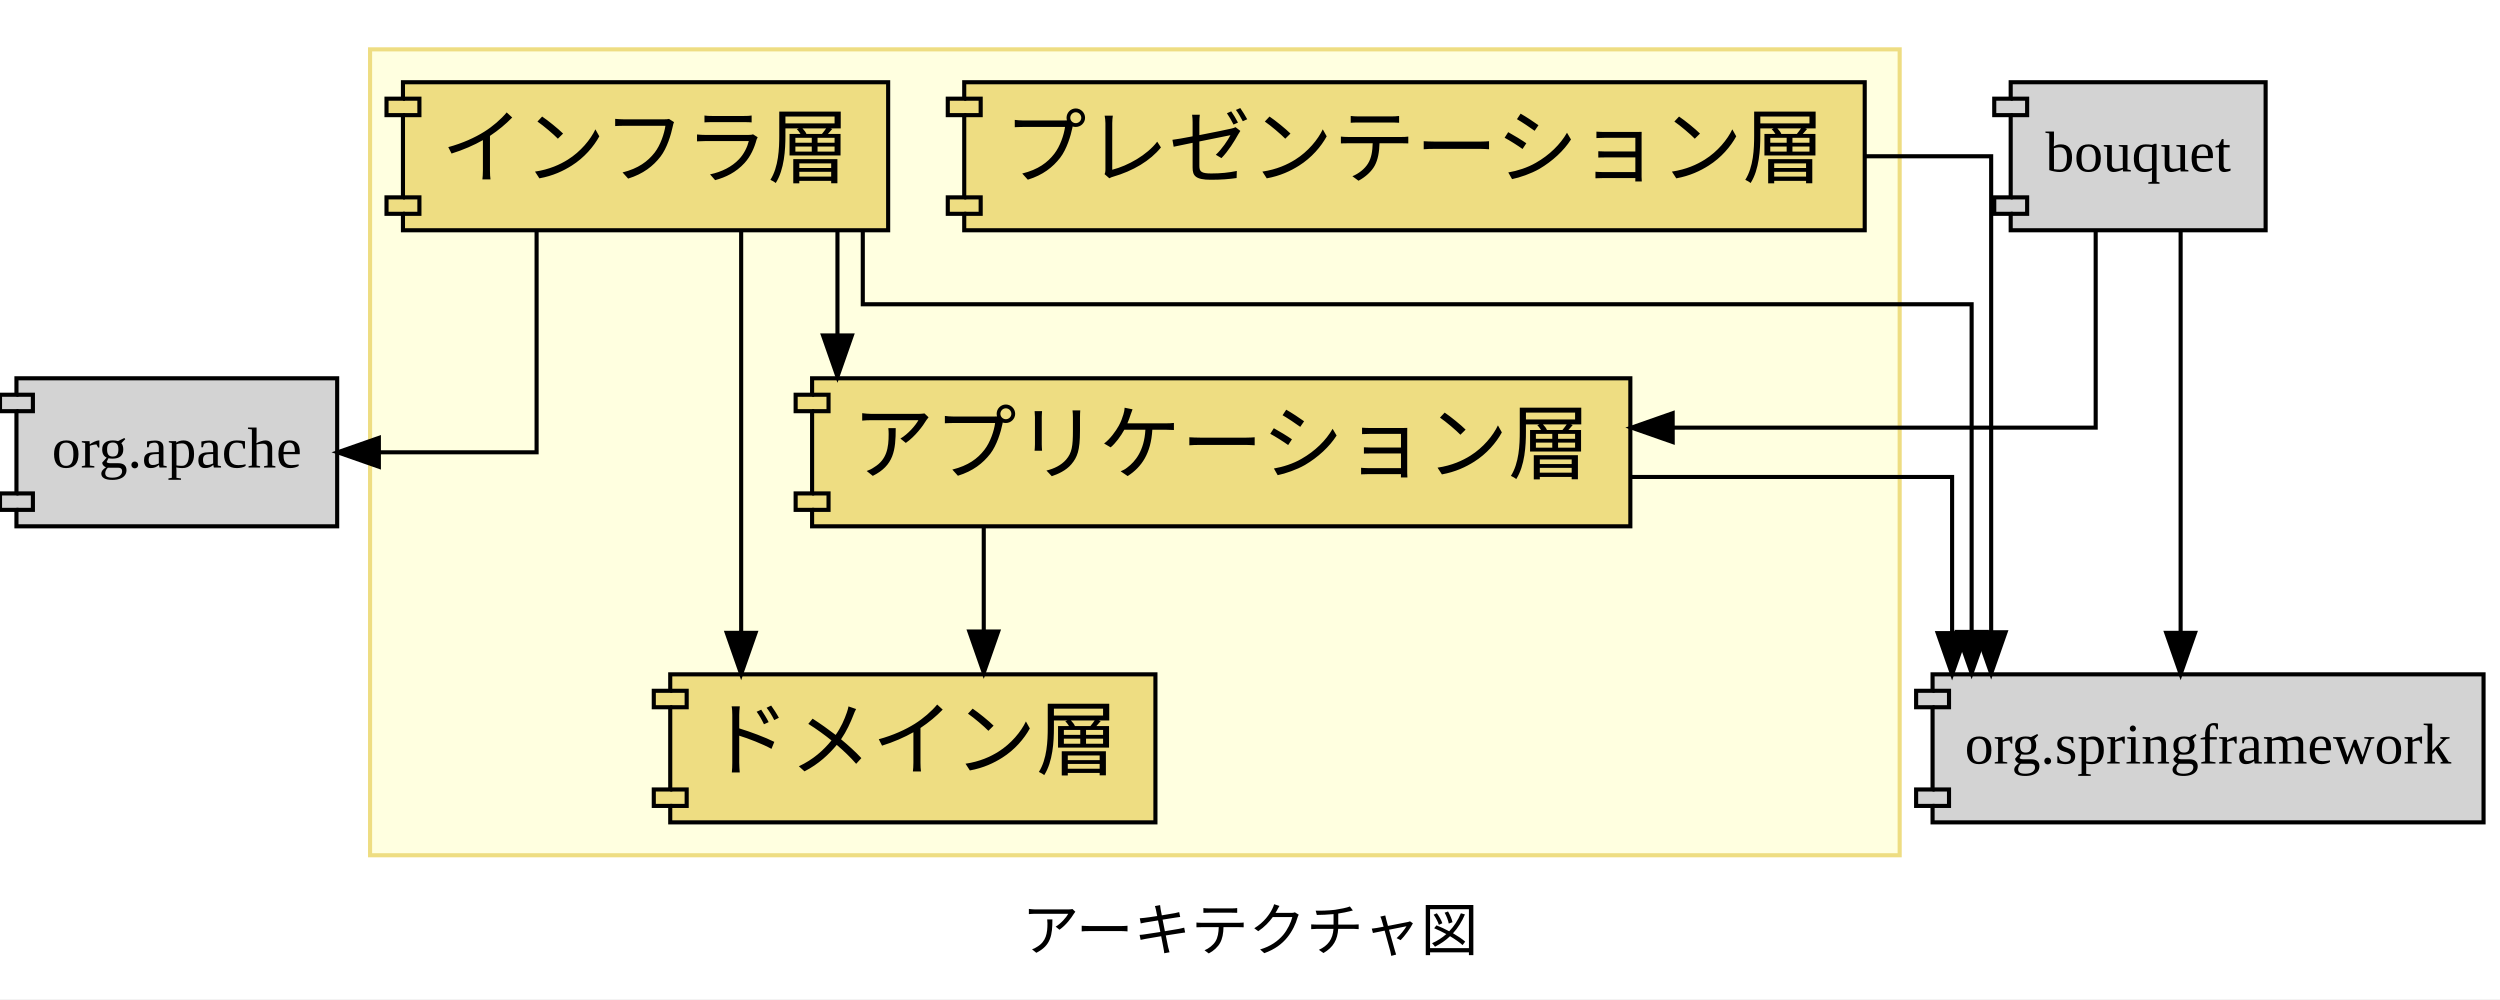
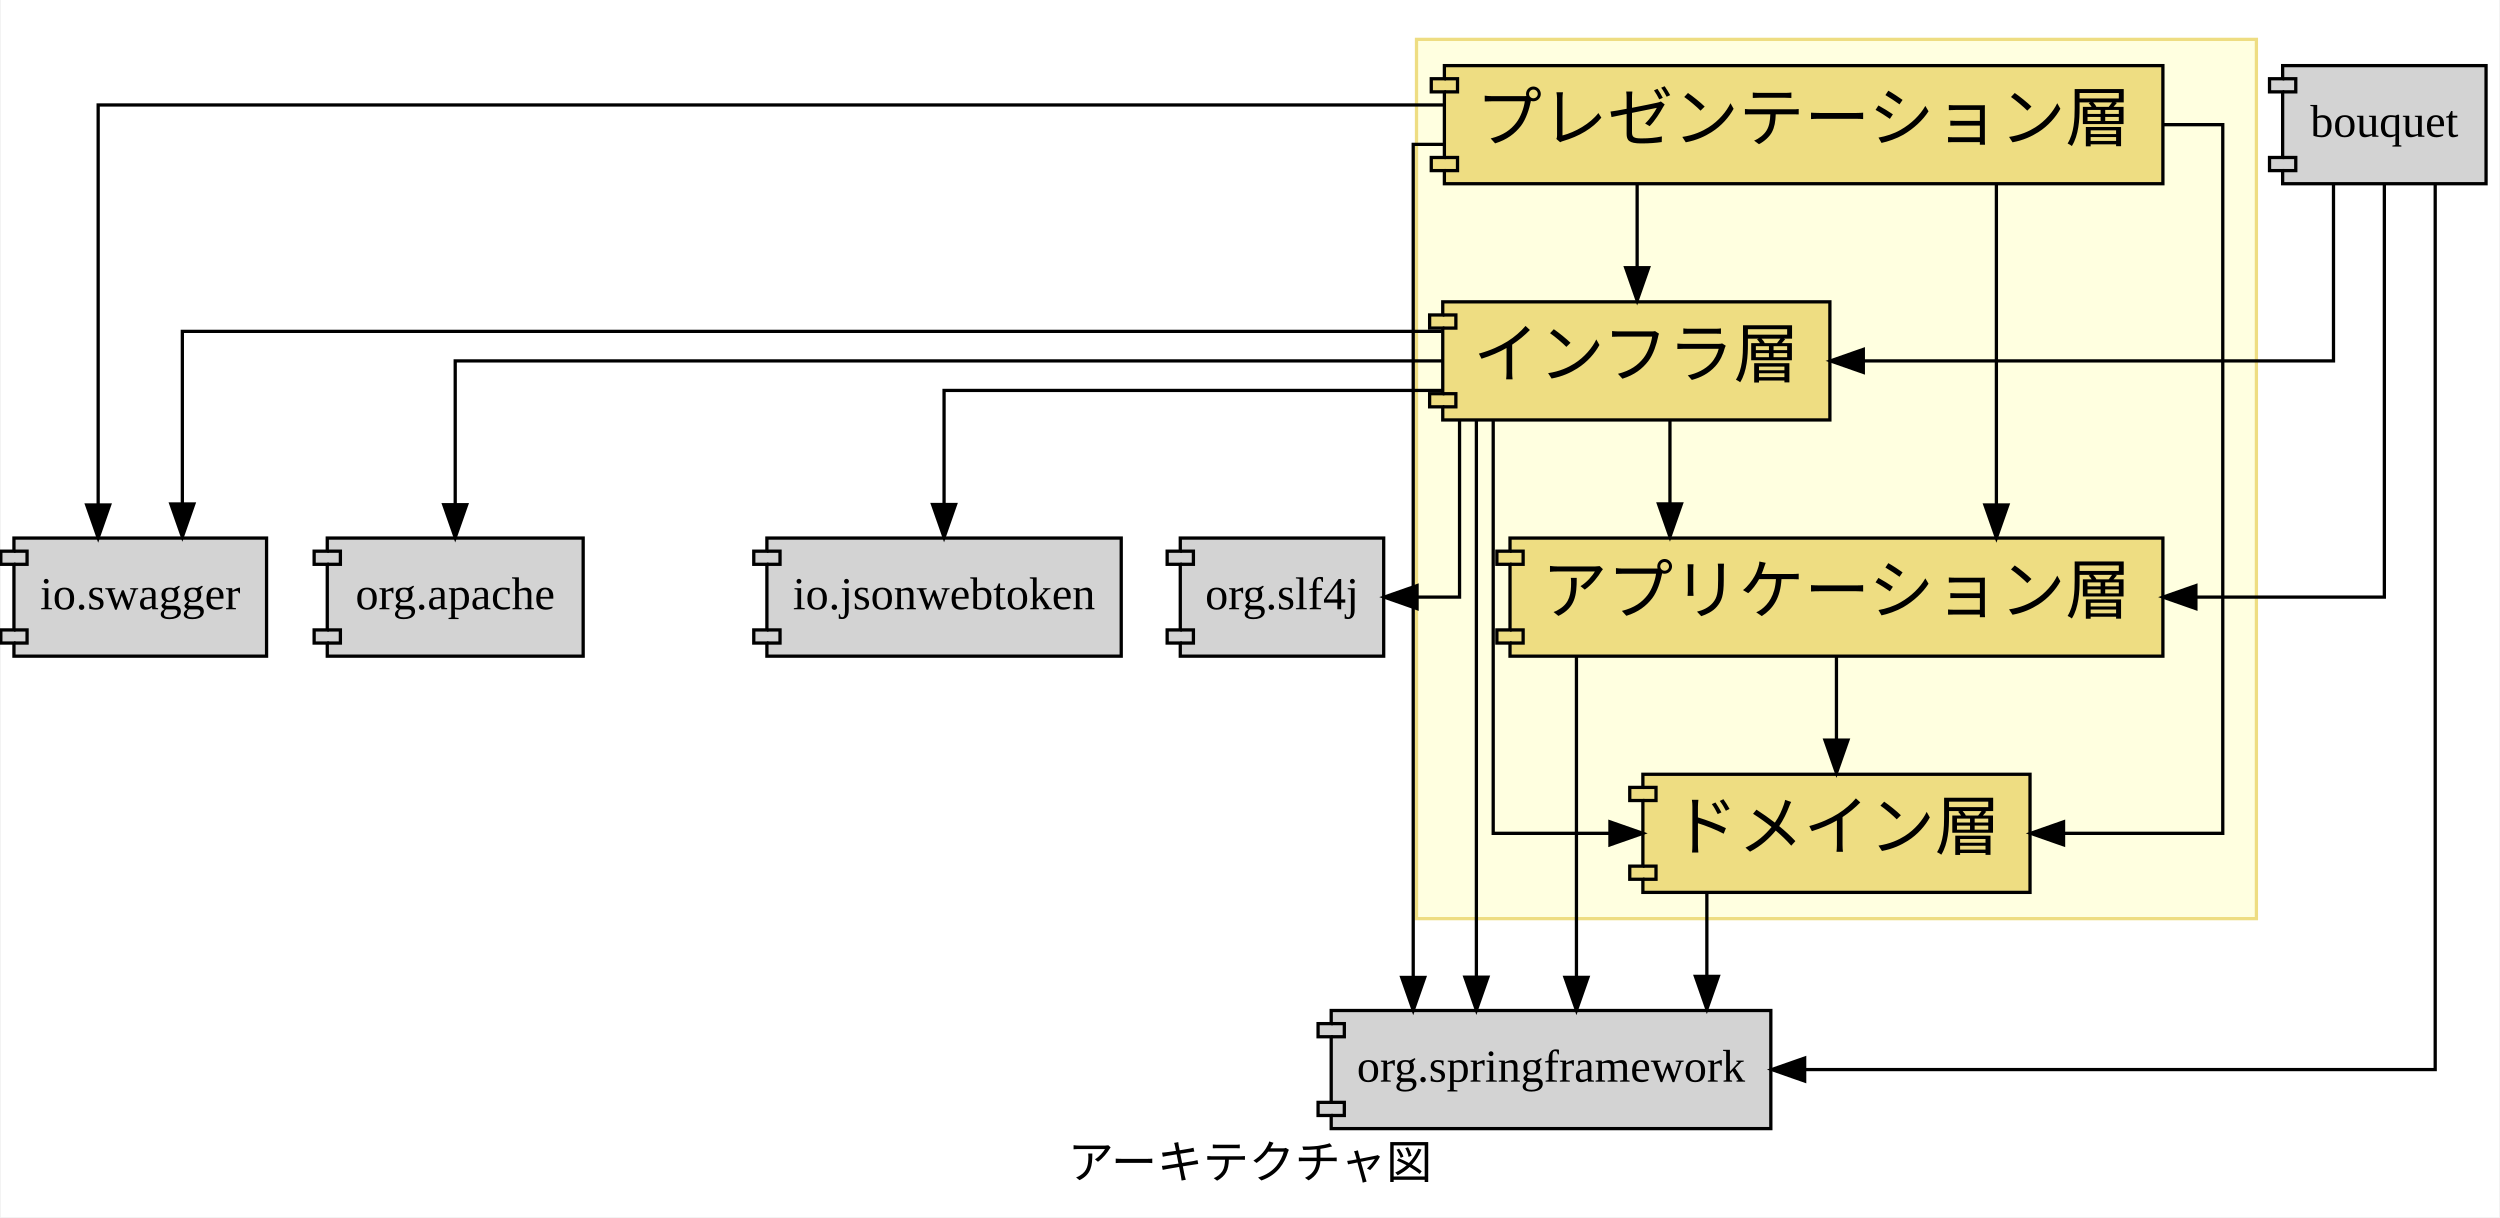
- <svg xmlns="http://www.w3.org/2000/svg" width="608pt" height="243pt" viewBox="0.00 0.00 608.00 243.00">
-   <g id="graph0" class="graph" transform="scale(1 1) rotate(0) translate(4 239)">
-     <polygon fill="white" stroke="transparent" points="-4,4 -4,-239 604,-239 604,4 -4,4" />
-     <text text-anchor="middle" x="300" y="-7.8" font-family="Times New Roman,serif" font-size="14.00">アーキテクチャ図
+ <svg xmlns="http://www.w3.org/2000/svg" width="762pt" height="371pt" viewBox="0.00 0.00 761.50 371.00">
+   <g id="graph0" class="graph" transform="scale(1 1) rotate(0) translate(4 367)">
+     <polygon fill="white" stroke="transparent" points="-4,4 -4,-367 757.5,-367 757.5,4 -4,4" />
+     <text text-anchor="middle" x="376.75" y="-7.8" font-family="Times New Roman,serif" font-size="14.00">アーキテクチャ図
        </text>
    <g id="clust1" class="cluster">
-       <polygon fill="lightyellow" stroke="#eedd82" points="86,-31 86,-227 458,-227 458,-31 86,-31" />
+       <polygon fill="lightyellow" stroke="#eedd82" points="427.5,-87 427.5,-355 683.5,-355 683.5,-87 427.5,-87" />
    </g>
    <g id="node1" class="node">
-       <polygon fill="#eedd82" stroke="black" points="392.5,-147 193.5,-147 193.5,-143 189.5,-143 189.5,-139 193.5,-139 193.5,-119 189.5,-119 189.5,-115 193.5,-115 193.5,-111 392.5,-111 392.5,-147" />
-       <polyline fill="none" stroke="black" points="193.5,-143 197.5,-143 197.5,-139 193.5,-139 " />
-       <polyline fill="none" stroke="black" points="193.5,-119 197.5,-119 197.5,-115 193.5,-115 " />
-       <text text-anchor="middle" x="293" y="-124" font-family="Times New Roman,serif" font-size="20.00">
+       <polygon fill="#eedd82" stroke="black" points="655,-203 456,-203 456,-199 452,-199 452,-195 456,-195 456,-175 452,-175 452,-171 456,-171 456,-167 655,-167 655,-203" />
+       <polyline fill="none" stroke="black" points="456,-199 460,-199 460,-195 456,-195 " />
+       <polyline fill="none" stroke="black" points="456,-175 460,-175 460,-171 456,-171 " />
+       <text text-anchor="middle" x="555.5" y="-180" font-family="Times New Roman,serif" font-size="20.00">
                アプリケーション層
            </text>
    </g>
    <g id="node2" class="node">
-       <polygon fill="#eedd82" stroke="black" points="277,-75 159,-75 159,-71 155,-71 155,-67 159,-67 159,-47 155,-47 155,-43 159,-43 159,-39 277,-39 277,-75" />
-       <polyline fill="none" stroke="black" points="159,-71 163,-71 163,-67 159,-67 " />
-       <polyline fill="none" stroke="black" points="159,-47 163,-47 163,-43 159,-43 " />
-       <text text-anchor="middle" x="218" y="-52" font-family="Times New Roman,serif" font-size="20.00">ドメイン層
+       <polygon fill="#eedd82" stroke="black" points="614.5,-131 496.5,-131 496.5,-127 492.5,-127 492.5,-123 496.5,-123 496.5,-103 492.5,-103 492.5,-99 496.5,-99 496.5,-95 614.5,-95 614.5,-131" />
+       <polyline fill="none" stroke="black" points="496.5,-127 500.5,-127 500.5,-123 496.5,-123 " />
+       <polyline fill="none" stroke="black" points="496.5,-103 500.5,-103 500.5,-99 496.5,-99 " />
+       <text text-anchor="middle" x="555.5" y="-108" font-family="Times New Roman,serif" font-size="20.00">ドメイン層
+             </text>
+     </g>
+     <g id="edge18" class="edge">
+       <path fill="none" stroke="black" d="M555.5,-166.83C555.5,-166.83 555.5,-141.41 555.5,-141.41" />
+       <polygon fill="black" stroke="black" points="559,-141.41 555.5,-131.41 552,-141.41 559,-141.41" />
+     </g>
+     <g id="node5" class="node">
+       <polygon fill="lightgrey" stroke="black" points="535.5,-59 401.5,-59 401.5,-55 397.5,-55 397.5,-51 401.5,-51 401.5,-31 397.5,-31 397.5,-27 401.5,-27 401.5,-23 535.5,-23 535.5,-59" />
+       <polyline fill="none" stroke="black" points="401.5,-55 405.5,-55 405.5,-51 401.5,-51 " />
+       <polyline fill="none" stroke="black" points="401.5,-31 405.5,-31 405.5,-27 401.5,-27 " />
+       <text text-anchor="middle" x="468.5" y="-37.3" font-family="Times New Roman,serif" font-size="14.00">
+                 org.springframework
+             </text>
+     </g>
+     <g id="edge13" class="edge">
+       <path fill="none" stroke="black" d="M476.25,-166.76C476.25,-166.76 476.25,-69.09 476.25,-69.09" />
+       <polygon fill="black" stroke="black" points="479.75,-69.09 476.25,-59.09 472.75,-69.09 479.75,-69.09" />
+     </g>
+     <g id="edge11" class="edge">
+       <path fill="none" stroke="black" d="M516,-94.83C516,-94.83 516,-69.41 516,-69.41" />
+       <polygon fill="black" stroke="black" points="519.5,-69.41 516,-59.41 512.5,-69.41 519.5,-69.41" />
+     </g>
+     <g id="node3" class="node">
+       <polygon fill="#eedd82" stroke="black" points="553.5,-275 435.5,-275 435.5,-271 431.5,-271 431.5,-267 435.5,-267 435.5,-247 431.5,-247 431.5,-243 435.5,-243 435.5,-239 553.5,-239 553.5,-275" />
+       <polyline fill="none" stroke="black" points="435.5,-271 439.5,-271 439.5,-267 435.5,-267 " />
+       <polyline fill="none" stroke="black" points="435.5,-247 439.5,-247 439.5,-243 435.5,-243 " />
+       <text text-anchor="middle" x="494.5" y="-252" font-family="Times New Roman,serif" font-size="20.00">インフラ層
+             </text>
+     </g>
+     <g id="edge4" class="edge">
+       <path fill="none" stroke="black" d="M504.75,-238.83C504.75,-238.83 504.75,-213.41 504.75,-213.41" />
+       <polygon fill="black" stroke="black" points="508.25,-213.41 504.75,-203.41 501.25,-213.41 508.25,-213.41" />
+     </g>
+     <g id="edge17" class="edge">
+       <path fill="none" stroke="black" d="M450.88,-238.76C450.88,-200.01 450.88,-113 450.88,-113 450.88,-113 486.46,-113 486.46,-113" />
+       <polygon fill="black" stroke="black" points="486.46,-116.5 496.46,-113 486.46,-109.5 486.46,-116.5" />
+     </g>
+     <g id="edge12" class="edge">
+       <path fill="none" stroke="black" d="M445.75,-238.96C445.75,-238.96 445.75,-69.15 445.75,-69.15" />
+       <polygon fill="black" stroke="black" points="449.25,-69.15 445.75,-59.15 442.25,-69.15 449.25,-69.15" />
+     </g>
+     <g id="node7" class="node">
+       <polygon fill="lightgrey" stroke="black" points="337.5,-203 229.5,-203 229.5,-199 225.5,-199 225.5,-195 229.5,-195 229.5,-175 225.5,-175 225.5,-171 229.5,-171 229.5,-167 337.5,-167 337.5,-203" />
+       <polyline fill="none" stroke="black" points="229.5,-199 233.5,-199 233.5,-195 229.5,-195 " />
+       <polyline fill="none" stroke="black" points="229.5,-175 233.5,-175 233.5,-171 229.5,-171 " />
+       <text text-anchor="middle" x="283.5" y="-181.3" font-family="Times New Roman,serif" font-size="14.00">
+                 io.jsonwebtoken
+             </text>
+     </g>
+     <g id="edge6" class="edge">
+       <path fill="none" stroke="black" d="M435.44,-248C373.02,-248 283.5,-248 283.5,-248 283.5,-248 283.5,-213.22 283.5,-213.22" />
+       <polygon fill="black" stroke="black" points="287,-213.22 283.5,-203.22 280,-213.22 287,-213.22" />
+     </g>
+     <g id="node8" class="node">
+       <polygon fill="lightgrey" stroke="black" points="77,-203 0,-203 0,-199 -4,-199 -4,-195 0,-195 0,-175 -4,-175 -4,-171 0,-171 0,-167 77,-167 77,-203" />
+       <polyline fill="none" stroke="black" points="0,-199 4,-199 4,-195 0,-195 " />
+       <polyline fill="none" stroke="black" points="0,-175 4,-175 4,-171 0,-171 " />
+       <text text-anchor="middle" x="38.5" y="-181.3" font-family="Times New Roman,serif" font-size="14.00">
+                 io.swagger
            </text>
    </g>
    <g id="edge9" class="edge">
-       <path fill="none" stroke="black" d="M235.25,-110.83C235.25,-110.83 235.25,-85.41 235.25,-85.41" />
-       <polygon fill="black" stroke="black" points="238.75,-85.41 235.25,-75.41 231.75,-85.41 238.75,-85.41" />
+       <path fill="none" stroke="black" d="M435.19,-266C314.43,-266 51.33,-266 51.33,-266 51.33,-266 51.33,-213.38 51.33,-213.38" />
+       <polygon fill="black" stroke="black" points="54.83,-213.38 51.33,-203.38 47.83,-213.38 54.83,-213.38" />
    </g>
-     <g id="node6" class="node">
-       <polygon fill="lightgrey" stroke="black" points="600,-75 466,-75 466,-71 462,-71 462,-67 466,-67 466,-47 462,-47 462,-43 466,-43 466,-39 600,-39 600,-75" />
-       <polyline fill="none" stroke="black" points="466,-71 470,-71 470,-67 466,-67 " />
-       <polyline fill="none" stroke="black" points="466,-47 470,-47 470,-43 466,-43 " />
-       <text text-anchor="middle" x="533" y="-53.3" font-family="Times New Roman,serif" font-size="14.00">
-                 org.springframework
+     <g id="node9" class="node">
+       <polygon fill="lightgrey" stroke="black" points="417.5,-203 355.5,-203 355.5,-199 351.5,-199 351.5,-195 355.5,-195 355.5,-175 351.5,-175 351.5,-171 355.5,-171 355.5,-167 417.5,-167 417.5,-203" />
+       <polyline fill="none" stroke="black" points="355.5,-199 359.5,-199 359.5,-195 355.5,-195 " />
+       <polyline fill="none" stroke="black" points="355.5,-175 359.5,-175 359.5,-171 355.5,-171 " />
+       <text text-anchor="middle" x="386.5" y="-181.3" font-family="Times New Roman,serif" font-size="14.00">
+                 org.slf4j
            </text>
    </g>
-     <g id="edge5" class="edge">
-       <path fill="none" stroke="black" d="M392.53,-123C433.14,-123 470.75,-123 470.75,-123 470.75,-123 470.75,-85.03 470.75,-85.03" />
-       <polygon fill="black" stroke="black" points="474.25,-85.03 470.75,-75.03 467.25,-85.03 474.25,-85.03" />
+     <g id="edge10" class="edge">
+       <path fill="none" stroke="black" d="M440.62,-238.83C440.62,-217.5 440.62,-185 440.62,-185 440.62,-185 427.67,-185 427.67,-185" />
+       <polygon fill="black" stroke="black" points="427.67,-181.5 417.67,-185 427.67,-188.5 427.67,-181.5" />
    </g>
-     <g id="node3" class="node">
-       <polygon fill="#eedd82" stroke="black" points="212,-219 94,-219 94,-215 90,-215 90,-211 94,-211 94,-191 90,-191 90,-187 94,-187 94,-183 212,-183 212,-219" />
-       <polyline fill="none" stroke="black" points="94,-215 98,-215 98,-211 94,-211 " />
-       <polyline fill="none" stroke="black" points="94,-191 98,-191 98,-187 94,-187 " />
-       <text text-anchor="middle" x="153" y="-196" font-family="Times New Roman,serif" font-size="20.00">インフラ層
-             </text>
-     </g>
-     <g id="edge3" class="edge">
-       <path fill="none" stroke="black" d="M199.67,-182.83C199.67,-182.83 199.67,-157.41 199.67,-157.41" />
-       <polygon fill="black" stroke="black" points="203.17,-157.41 199.67,-147.41 196.17,-157.41 203.17,-157.41" />
-     </g>
-     <g id="edge8" class="edge">
-       <path fill="none" stroke="black" d="M176.25,-182.76C176.25,-182.76 176.25,-85.09 176.25,-85.09" />
-       <polygon fill="black" stroke="black" points="179.75,-85.09 176.25,-75.09 172.75,-85.09 179.75,-85.09" />
-     </g>
-     <g id="edge4" class="edge">
-       <path fill="none" stroke="black" d="M205.83,-182.58C205.83,-173.72 205.83,-165 205.83,-165 205.83,-165 475.5,-165 475.5,-165 475.5,-165 475.5,-85.32 475.5,-85.32" />
-       <polygon fill="black" stroke="black" points="479,-85.32 475.5,-75.32 472,-85.32 479,-85.32" />
-     </g>
-     <g id="node7" class="node">
-       <polygon fill="lightgrey" stroke="black" points="78,-147 0,-147 0,-143 -4,-143 -4,-139 0,-139 0,-119 -4,-119 -4,-115 0,-115 0,-111 78,-111 78,-147" />
-       <polyline fill="none" stroke="black" points="0,-143 4,-143 4,-139 0,-139 " />
-       <polyline fill="none" stroke="black" points="0,-119 4,-119 4,-115 0,-115 " />
-       <text text-anchor="middle" x="39" y="-125.3" font-family="Times New Roman,serif" font-size="14.00">
+     <g id="node10" class="node">
+       <polygon fill="lightgrey" stroke="black" points="173.5,-203 95.5,-203 95.5,-199 91.5,-199 91.5,-195 95.5,-195 95.5,-175 91.5,-175 91.5,-171 95.5,-171 95.5,-167 173.5,-167 173.5,-203" />
+       <polyline fill="none" stroke="black" points="95.5,-199 99.5,-199 99.5,-195 95.5,-195 " />
+       <polyline fill="none" stroke="black" points="95.5,-175 99.5,-175 99.5,-171 95.5,-171 " />
+       <text text-anchor="middle" x="134.5" y="-181.3" font-family="Times New Roman,serif" font-size="14.00">
                org.apache
            </text>
    </g>
-     <g id="edge6" class="edge">
-       <path fill="none" stroke="black" d="M126.5,-182.83C126.5,-161.5 126.5,-129 126.5,-129 126.5,-129 88.14,-129 88.14,-129" />
-       <polygon fill="black" stroke="black" points="88.14,-125.5 78.14,-129 88.14,-132.5 88.14,-125.5" />
+     <g id="edge15" class="edge">
+       <path fill="none" stroke="black" d="M435.46,-257C333.33,-257 134.5,-257 134.5,-257 134.5,-257 134.5,-213.17 134.5,-213.17" />
+       <polygon fill="black" stroke="black" points="138,-213.17 134.5,-203.17 131,-213.17 138,-213.17" />
    </g>
    <g id="node4" class="node">
-       <polygon fill="#eedd82" stroke="black" points="449.5,-219 230.5,-219 230.5,-215 226.5,-215 226.5,-211 230.5,-211 230.5,-191 226.5,-191 226.5,-187 230.5,-187 230.5,-183 449.5,-183 449.5,-219" />
-       <polyline fill="none" stroke="black" points="230.5,-215 234.5,-215 234.5,-211 230.5,-211 " />
-       <polyline fill="none" stroke="black" points="230.5,-191 234.5,-191 234.5,-187 230.5,-187 " />
-       <text text-anchor="middle" x="340" y="-196" font-family="Times New Roman,serif" font-size="20.00">
+       <polygon fill="#eedd82" stroke="black" points="655,-347 436,-347 436,-343 432,-343 432,-339 436,-339 436,-319 432,-319 432,-315 436,-315 436,-311 655,-311 655,-347" />
+       <polyline fill="none" stroke="black" points="436,-343 440,-343 440,-339 436,-339 " />
+       <polyline fill="none" stroke="black" points="436,-319 440,-319 440,-315 436,-315 " />
+       <text text-anchor="middle" x="545.5" y="-324" font-family="Times New Roman,serif" font-size="20.00">
                プレゼンテーション層
            </text>
    </g>
-     <g id="edge2" class="edge">
-       <path fill="none" stroke="black" d="M449.82,-201C467.56,-201 480.25,-201 480.25,-201 480.25,-201 480.25,-85.24 480.25,-85.24" />
-       <polygon fill="black" stroke="black" points="483.75,-85.24 480.25,-75.24 476.75,-85.24 483.75,-85.24" />
+     <g id="edge7" class="edge">
+       <path fill="none" stroke="black" d="M604.25,-310.76C604.25,-310.76 604.25,-213.09 604.25,-213.09" />
+       <polygon fill="black" stroke="black" points="607.75,-213.09 604.25,-203.09 600.75,-213.09 607.75,-213.09" />
    </g>
-     <g id="node5" class="node">
-       <polygon fill="lightgrey" stroke="black" points="547,-219 485,-219 485,-215 481,-215 481,-211 485,-211 485,-191 481,-191 481,-187 485,-187 485,-183 547,-183 547,-219" />
-       <polyline fill="none" stroke="black" points="485,-215 489,-215 489,-211 485,-211 " />
-       <polyline fill="none" stroke="black" points="485,-191 489,-191 489,-187 485,-187 " />
-       <text text-anchor="middle" x="516" y="-197.3" font-family="Times New Roman,serif" font-size="14.00">
+     <g id="edge3" class="edge">
+       <path fill="none" stroke="black" d="M655.22,-329C666.12,-329 673.25,-329 673.25,-329 673.25,-329 673.25,-113 673.25,-113 673.25,-113 624.72,-113 624.72,-113" />
+       <polygon fill="black" stroke="black" points="624.72,-109.5 614.72,-113 624.72,-116.5 624.72,-109.5" />
+     </g>
+     <g id="edge5" class="edge">
+       <path fill="none" stroke="black" d="M494.75,-310.83C494.75,-310.83 494.75,-285.41 494.75,-285.41" />
+       <polygon fill="black" stroke="black" points="498.25,-285.41 494.75,-275.41 491.25,-285.41 498.25,-285.41" />
+     </g>
+     <g id="edge1" class="edge">
+       <path fill="none" stroke="black" d="M435.84,-323C430.02,-323 426.5,-323 426.5,-323 426.5,-323 426.5,-69.07 426.5,-69.07" />
+       <polygon fill="black" stroke="black" points="430,-69.07 426.5,-59.07 423,-69.07 430,-69.07" />
+     </g>
+     <g id="edge14" class="edge">
+       <path fill="none" stroke="black" d="M435.89,-335C283.38,-335 25.67,-335 25.67,-335 25.67,-335 25.67,-213.09 25.67,-213.09" />
+       <polygon fill="black" stroke="black" points="29.17,-213.09 25.67,-203.09 22.17,-213.09 29.17,-213.09" />
+     </g>
+     <g id="node6" class="node">
+       <polygon fill="lightgrey" stroke="black" points="753.5,-347 691.5,-347 691.5,-343 687.5,-343 687.5,-339 691.5,-339 691.5,-319 687.5,-319 687.5,-315 691.5,-315 691.5,-311 753.5,-311 753.5,-347" />
+       <polyline fill="none" stroke="black" points="691.5,-343 695.5,-343 695.5,-339 691.5,-339 " />
+       <polyline fill="none" stroke="black" points="691.5,-319 695.5,-319 695.5,-315 691.5,-315 " />
+       <text text-anchor="middle" x="722.5" y="-325.3" font-family="Times New Roman,serif" font-size="14.00">
                bouquet
            </text>
    </g>
-     <g id="edge1" class="edge">
-       <path fill="none" stroke="black" d="M505.67,-182.97C505.67,-163.42 505.67,-135 505.67,-135 505.67,-135 402.8,-135 402.8,-135" />
-       <polygon fill="black" stroke="black" points="402.8,-131.5 392.8,-135 402.79,-138.5 402.8,-131.5" />
+     <g id="edge8" class="edge">
+       <path fill="none" stroke="black" d="M722.5,-310.76C722.5,-272.01 722.5,-185 722.5,-185 722.5,-185 665.06,-185 665.06,-185" />
+       <polygon fill="black" stroke="black" points="665.06,-181.5 655.06,-185 665.06,-188.5 665.06,-181.5" />
    </g>
-     <g id="edge7" class="edge">
-       <path fill="none" stroke="black" d="M526.33,-182.76C526.33,-182.76 526.33,-85.09 526.33,-85.09" />
-       <polygon fill="black" stroke="black" points="529.83,-85.09 526.33,-75.09 522.83,-85.09 529.83,-85.09" />
+     <g id="edge2" class="edge">
+       <path fill="none" stroke="black" d="M707,-310.83C707,-289.5 707,-257 707,-257 707,-257 563.69,-257 563.69,-257" />
+       <polygon fill="black" stroke="black" points="563.69,-253.5 553.69,-257 563.69,-260.5 563.69,-253.5" />
+     </g>
+     <g id="edge16" class="edge">
+       <path fill="none" stroke="black" d="M738,-310.98C738,-247.93 738,-41 738,-41 738,-41 545.81,-41 545.81,-41" />
+       <polygon fill="black" stroke="black" points="545.81,-37.5 535.81,-41 545.81,-44.5 545.81,-37.5" />
    </g>
  </g>
</svg>
